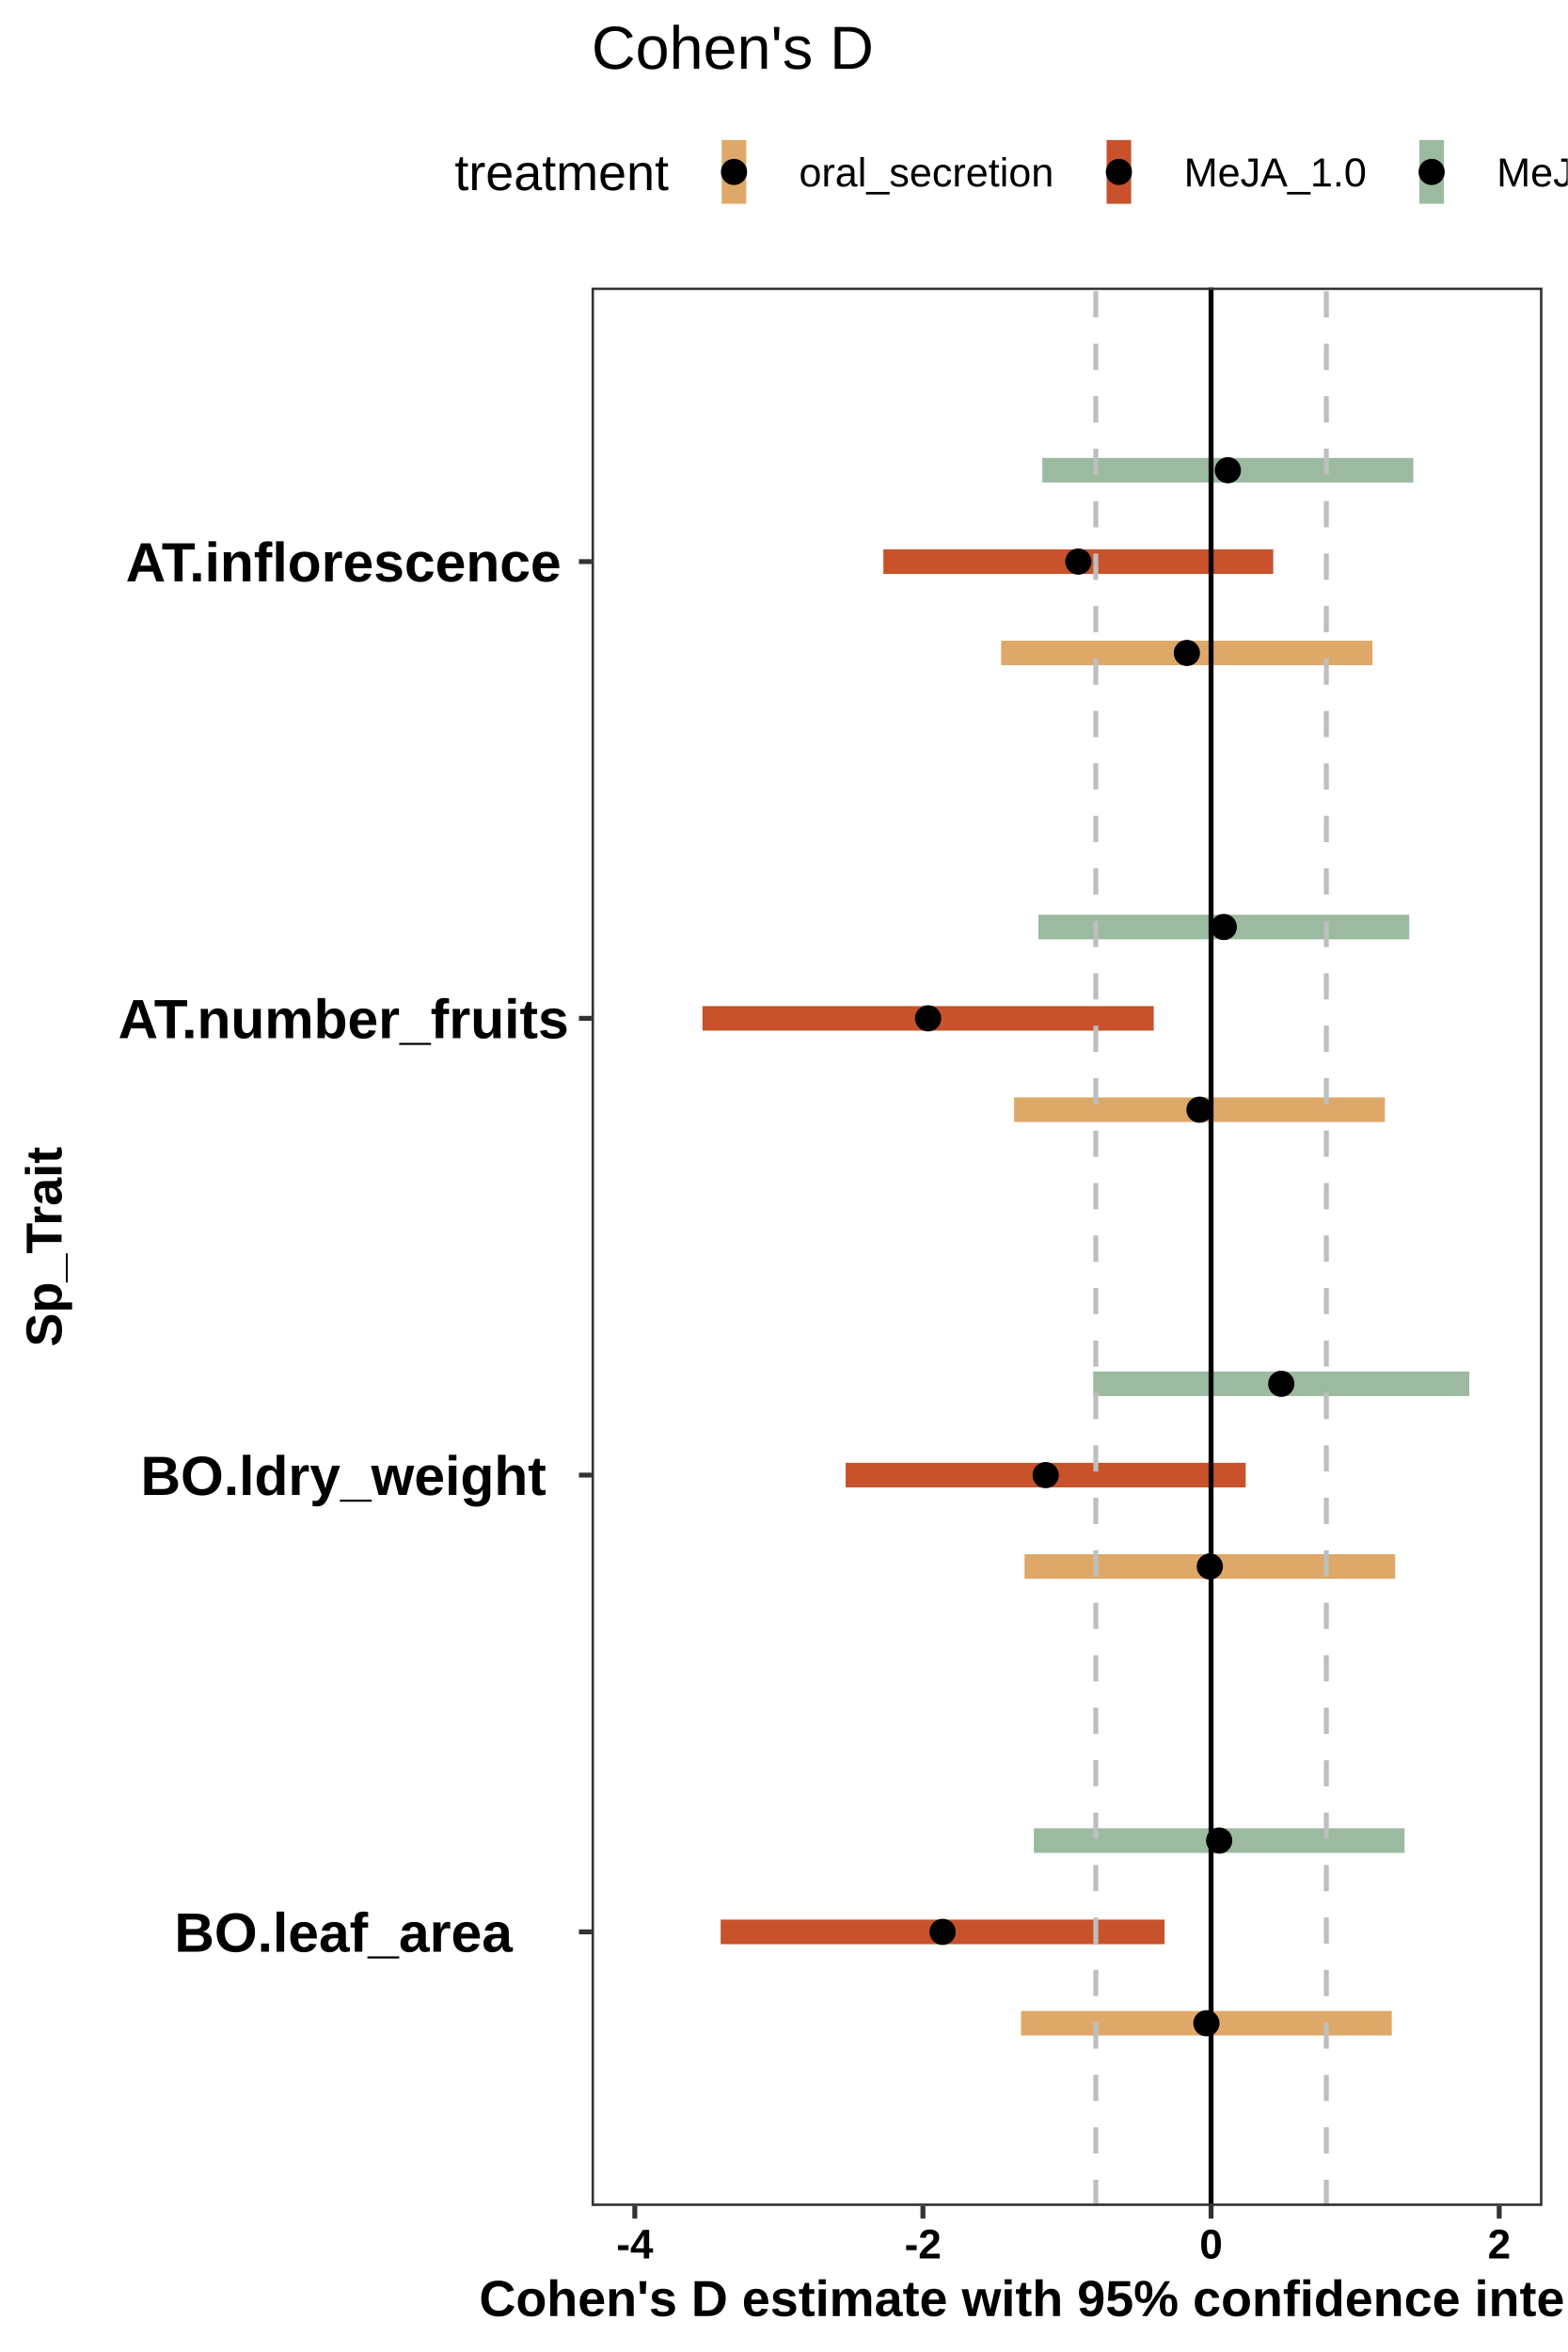
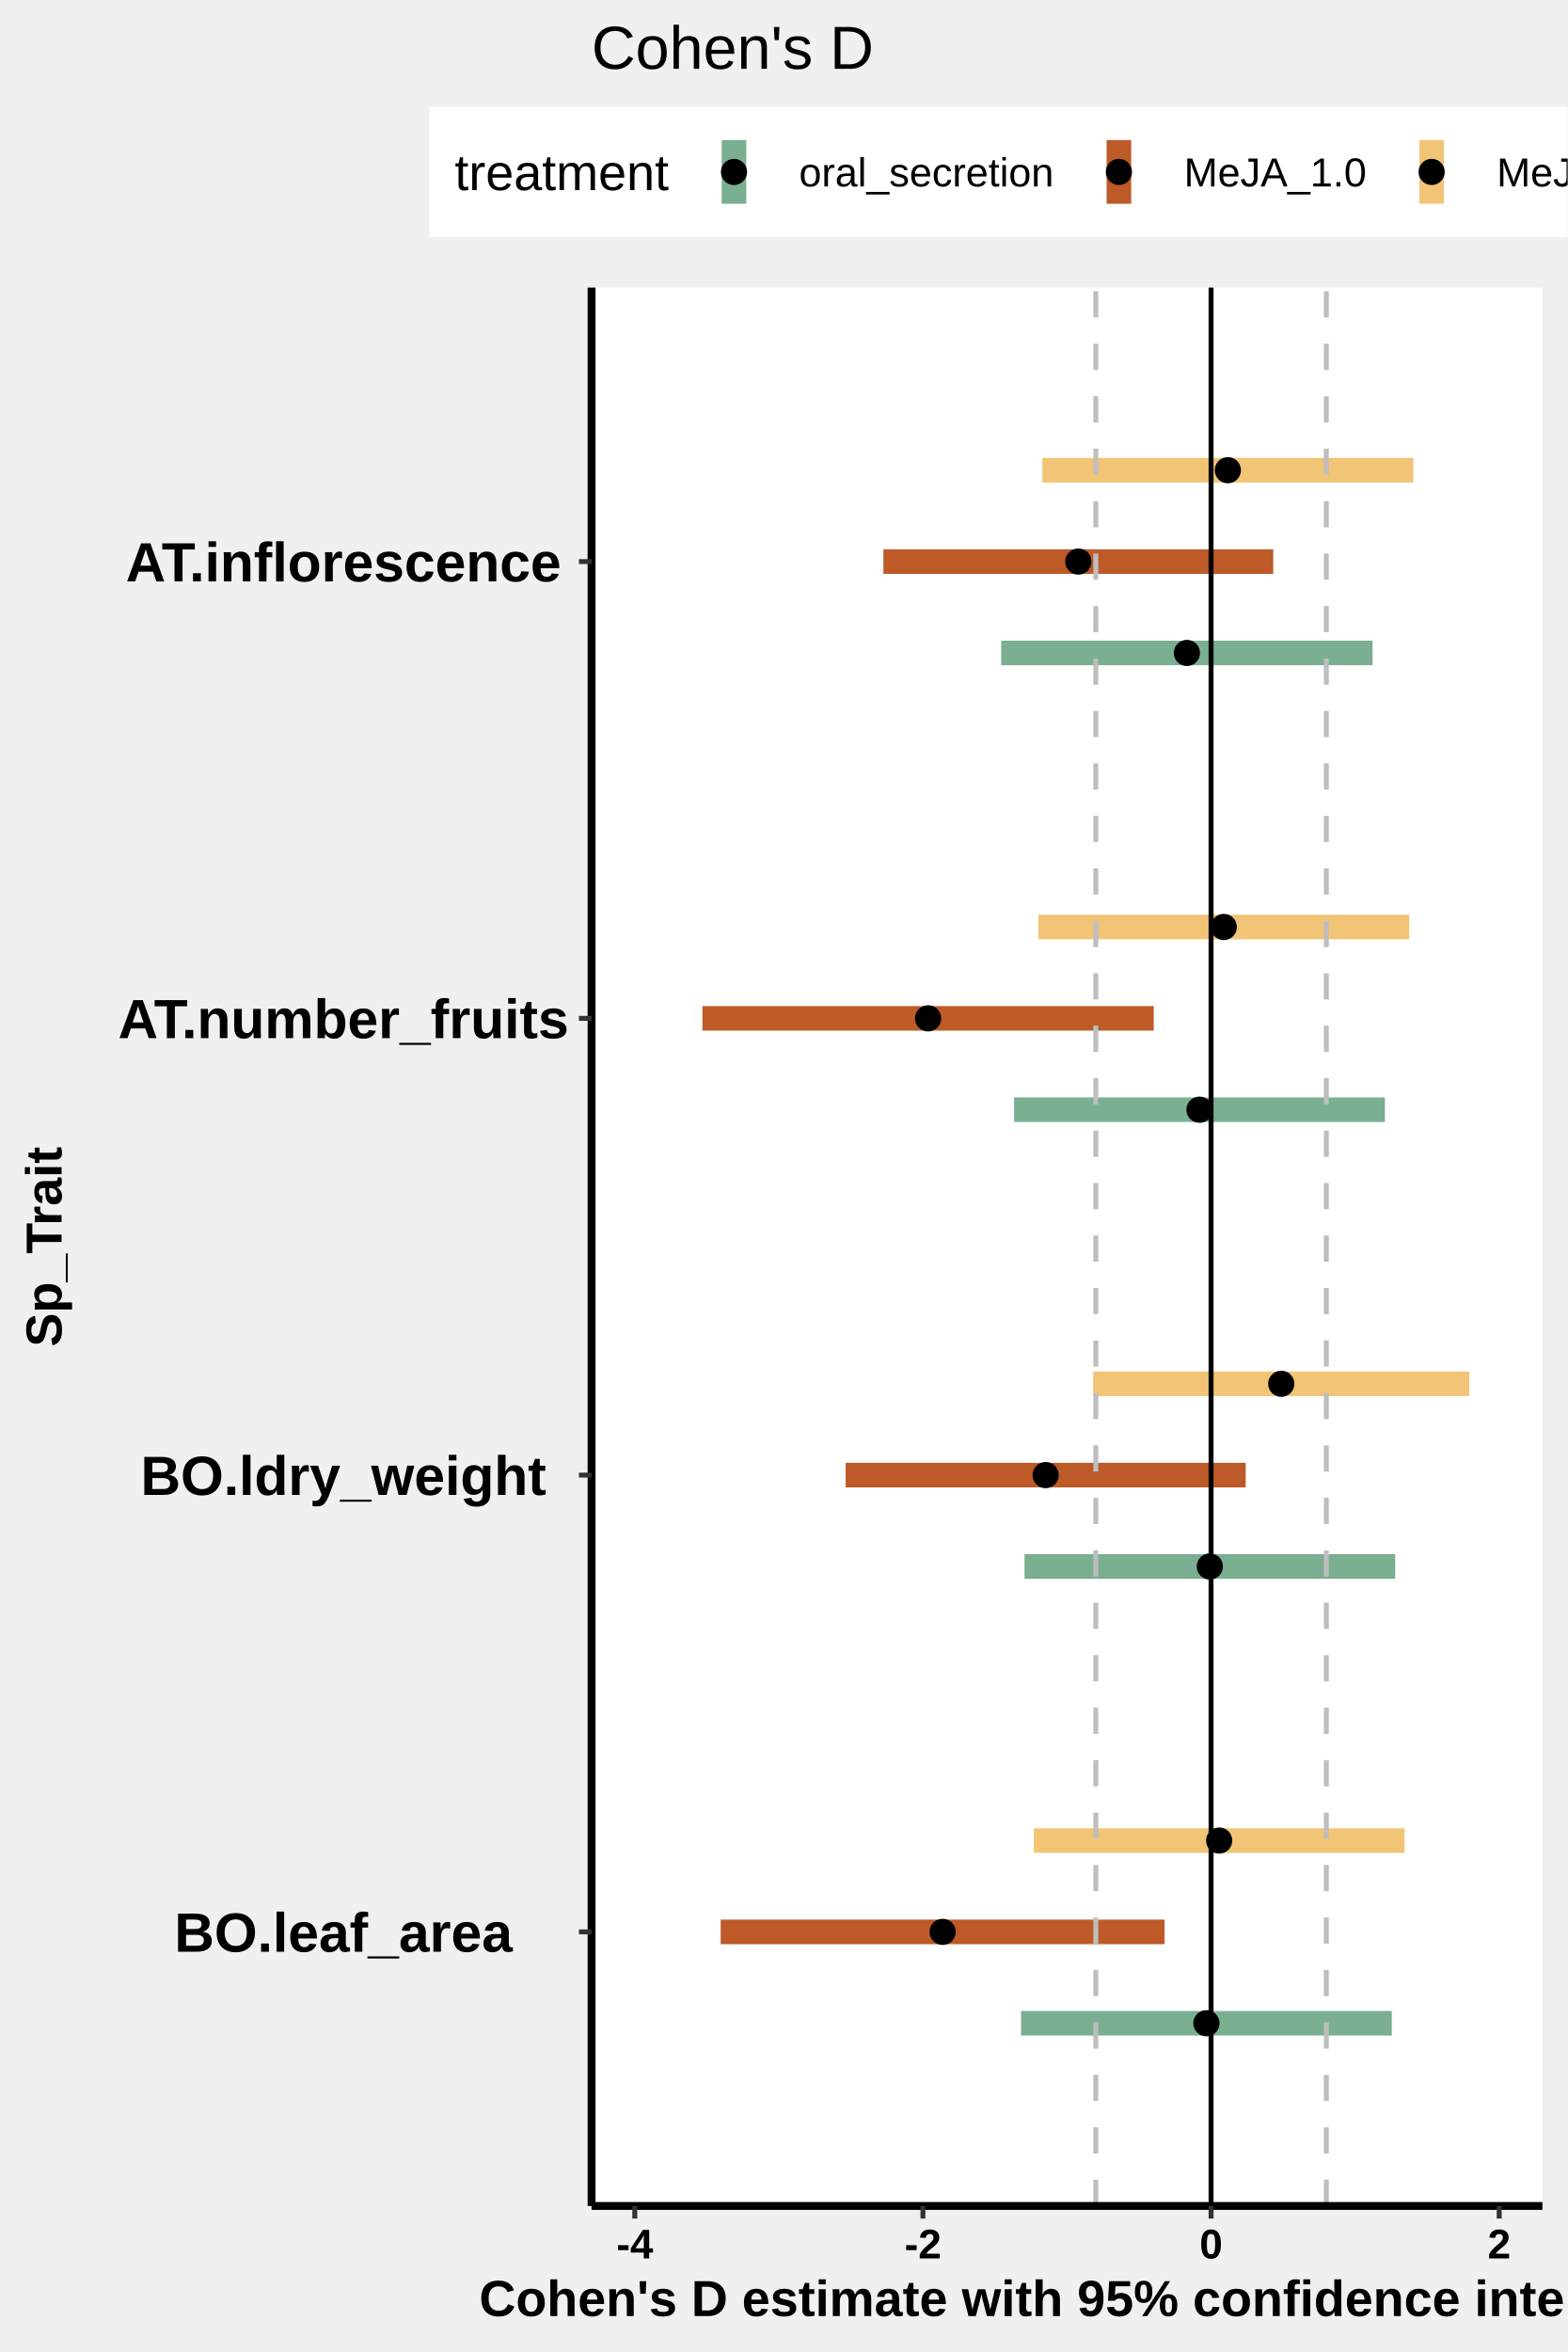
<svg xmlns="http://www.w3.org/2000/svg" class="svglite" width="340.16pt" height="510.24pt" viewBox="0 0 340.16 510.24">
  <defs>
    <style type="text/css">
    .svglite line, .svglite polyline, .svglite polygon, .svglite path, .svglite rect, .svglite circle {
      fill: none;
      stroke: #000000;
      stroke-linecap: round;
      stroke-linejoin: round;
      stroke-miterlimit: 10.00;
    }
    .svglite text {
      white-space: pre;
    }
  </style>
  </defs>
-   <rect width="100%" height="100%" style="stroke: none; fill: #FFFFFF;" />
+   <rect width="100%" height="100%" style="stroke: none; fill: none;" />
  <defs>
    <clipPath id="cpMC4wMHwzNDAuMTZ8MC4wMHw1MTAuMjQ=">
      <rect x="0.00" y="0.00" width="340.16" height="510.24" />
    </clipPath>
  </defs>
  <g clip-path="url(#cpMC4wMHwzNDAuMTZ8MC4wMHw1MTAuMjQ=)">
-     <rect x="0.00" y="0.00" width="340.16" height="510.24" style="stroke-width: 1.07; stroke: #FFFFFF; fill: #FFFFFF;" />
-   </g>
+ </g>
  <defs>
    <clipPath id="cpMTI4LjM2fDMzNC42OHw2Mi4zOHw0NzguNTY=">
      <rect x="128.36" y="62.38" width="206.32" height="416.18" />
    </clipPath>
  </defs>
  <g clip-path="url(#cpMTI4LjM2fDMzNC42OHw2Mi4zOHw0NzguNTY=)">
    <rect x="128.36" y="62.38" width="206.32" height="416.18" style="stroke-width: 1.07; stroke: none; fill: #FFFFFF;" />
-     <line x1="237.20" y1="300.20" x2="318.81" y2="300.20" style="stroke-width: 5.33; stroke: #9BBAA0; stroke-linecap: butt;" />
-     <line x1="183.49" y1="320.01" x2="270.29" y2="320.01" style="stroke-width: 5.33; stroke: #C7522B; stroke-linecap: butt;" />
-     <line x1="222.30" y1="339.83" x2="302.73" y2="339.83" style="stroke-width: 5.33; stroke: #DEA868; stroke-linecap: butt;" />
-     <line x1="224.32" y1="399.29" x2="304.76" y2="399.29" style="stroke-width: 5.33; stroke: #9BBAA0; stroke-linecap: butt;" />
-     <line x1="156.37" y1="419.10" x2="252.69" y2="419.10" style="stroke-width: 5.33; stroke: #C7522B; stroke-linecap: butt;" />
-     <line x1="221.55" y1="438.92" x2="301.99" y2="438.92" style="stroke-width: 5.33; stroke: #DEA868; stroke-linecap: butt;" />
-     <line x1="225.31" y1="201.10" x2="305.78" y2="201.10" style="stroke-width: 5.33; stroke: #9BBAA0; stroke-linecap: butt;" />
-     <line x1="152.42" y1="220.92" x2="250.34" y2="220.92" style="stroke-width: 5.33; stroke: #C7522B; stroke-linecap: butt;" />
-     <line x1="220.04" y1="240.74" x2="300.50" y2="240.74" style="stroke-width: 5.33; stroke: #DEA868; stroke-linecap: butt;" />
-     <line x1="226.17" y1="102.01" x2="306.66" y2="102.01" style="stroke-width: 5.33; stroke: #9BBAA0; stroke-linecap: butt;" />
-     <line x1="191.68" y1="121.83" x2="276.27" y2="121.83" style="stroke-width: 5.33; stroke: #C7522B; stroke-linecap: butt;" />
-     <line x1="217.24" y1="141.65" x2="297.81" y2="141.65" style="stroke-width: 5.33; stroke: #DEA868; stroke-linecap: butt;" />
+     <line x1="237.20" y1="300.20" x2="318.81" y2="300.20" style="stroke-width: 5.33; stroke: #F2C476; stroke-linecap: butt;" />
+     <line x1="183.49" y1="320.01" x2="270.29" y2="320.01" style="stroke-width: 5.33; stroke: #BD5A28; stroke-linecap: butt;" />
+     <line x1="222.30" y1="339.83" x2="302.73" y2="339.83" style="stroke-width: 5.33; stroke: #7AAF91; stroke-linecap: butt;" />
+     <line x1="224.32" y1="399.29" x2="304.76" y2="399.29" style="stroke-width: 5.33; stroke: #F2C476; stroke-linecap: butt;" />
+     <line x1="156.37" y1="419.10" x2="252.69" y2="419.10" style="stroke-width: 5.33; stroke: #BD5A28; stroke-linecap: butt;" />
+     <line x1="221.55" y1="438.92" x2="301.99" y2="438.92" style="stroke-width: 5.33; stroke: #7AAF91; stroke-linecap: butt;" />
+     <line x1="225.31" y1="201.10" x2="305.78" y2="201.10" style="stroke-width: 5.33; stroke: #F2C476; stroke-linecap: butt;" />
+     <line x1="152.42" y1="220.92" x2="250.34" y2="220.92" style="stroke-width: 5.33; stroke: #BD5A28; stroke-linecap: butt;" />
+     <line x1="220.04" y1="240.74" x2="300.50" y2="240.74" style="stroke-width: 5.33; stroke: #7AAF91; stroke-linecap: butt;" />
+     <line x1="226.17" y1="102.01" x2="306.66" y2="102.01" style="stroke-width: 5.33; stroke: #F2C476; stroke-linecap: butt;" />
+     <line x1="191.68" y1="121.83" x2="276.27" y2="121.83" style="stroke-width: 5.33; stroke: #BD5A28; stroke-linecap: butt;" />
+     <line x1="217.24" y1="141.65" x2="297.81" y2="141.65" style="stroke-width: 5.33; stroke: #7AAF91; stroke-linecap: butt;" />
    <line x1="262.78" y1="478.56" x2="262.78" y2="62.38" style="stroke-width: 1.07; stroke-linecap: butt;" />
    <line x1="287.79" y1="478.56" x2="287.79" y2="62.38" style="stroke-width: 1.07; stroke: #BEBEBE; stroke-dasharray: 5.69,5.69; stroke-linecap: butt;" />
    <line x1="237.77" y1="478.56" x2="237.77" y2="62.38" style="stroke-width: 1.07; stroke: #BEBEBE; stroke-dasharray: 5.69,5.69; stroke-linecap: butt;" />
    <circle cx="278.01" cy="300.20" r="2.49" style="stroke-width: 0.71; fill: #000000;" />
    <circle cx="226.89" cy="320.01" r="2.49" style="stroke-width: 0.71; fill: #000000;" />
    <circle cx="262.51" cy="339.83" r="2.49" style="stroke-width: 0.71; fill: #000000;" />
    <circle cx="264.54" cy="399.29" r="2.49" style="stroke-width: 0.71; fill: #000000;" />
    <circle cx="204.53" cy="419.10" r="2.49" style="stroke-width: 0.71; fill: #000000;" />
    <circle cx="261.77" cy="438.92" r="2.49" style="stroke-width: 0.71; fill: #000000;" />
    <circle cx="265.54" cy="201.10" r="2.49" style="stroke-width: 0.71; fill: #000000;" />
    <circle cx="201.38" cy="220.92" r="2.49" style="stroke-width: 0.71; fill: #000000;" />
    <circle cx="260.27" cy="240.74" r="2.49" style="stroke-width: 0.71; fill: #000000;" />
    <circle cx="266.42" cy="102.01" r="2.49" style="stroke-width: 0.71; fill: #000000;" />
    <circle cx="233.98" cy="121.83" r="2.49" style="stroke-width: 0.71; fill: #000000;" />
    <circle cx="257.53" cy="141.65" r="2.49" style="stroke-width: 0.71; fill: #000000;" />
-     <rect x="128.36" y="62.38" width="206.32" height="416.18" style="stroke-width: 1.07; stroke: #333333;" />
  </g>
  <g clip-path="url(#cpMC4wMHwzNDAuMTZ8MC4wMHw1MTAuMjQ=)">
+     <polyline points="128.36,478.56 128.36,62.38 " style="stroke-width: 1.71; stroke-linecap: butt;" />
    <text x="74.53" y="423.40" text-anchor="middle" style="font-size: 12.00px; font-weight: bold; font-family: &quot;Arial&quot;;" textLength="73.39px" lengthAdjust="spacingAndGlyphs">BO.leaf_area</text>
    <text x="74.53" y="324.31" text-anchor="middle" style="font-size: 12.00px; font-weight: bold; font-family: &quot;Arial&quot;;" textLength="88.03px" lengthAdjust="spacingAndGlyphs">BO.ldry_weight</text>
    <text x="74.53" y="225.22" text-anchor="middle" style="font-size: 12.00px; font-weight: bold; font-family: &quot;Arial&quot;;" textLength="97.79px" lengthAdjust="spacingAndGlyphs">AT.number_fruits</text>
    <text x="74.53" y="126.13" text-anchor="middle" style="font-size: 12.00px; font-weight: bold; font-family: &quot;Arial&quot;;" textLength="94.48px" lengthAdjust="spacingAndGlyphs">AT.inflorescence</text>
    <polyline points="125.62,419.10 128.36,419.10 " style="stroke-width: 1.07; stroke: #333333; stroke-linecap: butt;" />
    <polyline points="125.62,320.01 128.36,320.01 " style="stroke-width: 1.07; stroke: #333333; stroke-linecap: butt;" />
    <polyline points="125.62,220.92 128.36,220.92 " style="stroke-width: 1.07; stroke: #333333; stroke-linecap: butt;" />
    <polyline points="125.62,121.83 128.36,121.83 " style="stroke-width: 1.07; stroke: #333333; stroke-linecap: butt;" />
+     <polyline points="128.36,478.56 334.68,478.56 " style="stroke-width: 1.71; stroke-linecap: butt;" />
    <polyline points="137.74,481.30 137.74,478.56 " style="stroke-width: 1.07; stroke: #333333; stroke-linecap: butt;" />
    <polyline points="200.26,481.30 200.26,478.56 " style="stroke-width: 1.07; stroke: #333333; stroke-linecap: butt;" />
    <polyline points="262.78,481.30 262.78,478.56 " style="stroke-width: 1.07; stroke: #333333; stroke-linecap: butt;" />
    <polyline points="325.30,481.30 325.30,478.56 " style="stroke-width: 1.07; stroke: #333333; stroke-linecap: butt;" />
    <text x="137.74" y="489.94" text-anchor="middle" style="font-size: 9.00px; font-weight: bold; font-family: &quot;Arial&quot;;" textLength="8.00px" lengthAdjust="spacingAndGlyphs">-4</text>
    <text x="200.26" y="489.94" text-anchor="middle" style="font-size: 9.00px; font-weight: bold; font-family: &quot;Arial&quot;;" textLength="8.00px" lengthAdjust="spacingAndGlyphs">-2</text>
    <text x="262.78" y="489.94" text-anchor="middle" style="font-size: 9.00px; font-weight: bold; font-family: &quot;Arial&quot;;" textLength="5.00px" lengthAdjust="spacingAndGlyphs">0</text>
    <text x="325.30" y="489.94" text-anchor="middle" style="font-size: 9.00px; font-weight: bold; font-family: &quot;Arial&quot;;" textLength="5.00px" lengthAdjust="spacingAndGlyphs">2</text>
    <text x="231.52" y="502.44" text-anchor="middle" style="font-size: 11.00px; font-weight: bold; font-family: &quot;Arial&quot;;" textLength="255.15px" lengthAdjust="spacingAndGlyphs">Cohen's D estimate with 95% confidence interval</text>
    <text transform="translate(13.36,270.47) rotate(-90)" text-anchor="middle" style="font-size: 11.00px; font-weight: bold; font-family: &quot;Arial&quot;;" textLength="43.42px" lengthAdjust="spacingAndGlyphs">Sp_Trait</text>
    <rect x="93.17" y="23.18" width="276.71" height="28.24" style="stroke-width: 1.07; stroke: none; fill: #FFFFFF;" />
    <text x="98.65" y="41.24" style="font-size: 11.00px; font-family: &quot;Arial&quot;;" textLength="46.49px" lengthAdjust="spacingAndGlyphs">treatment</text>
    <rect x="150.62" y="28.66" width="17.28" height="17.28" style="stroke-width: 1.07; stroke: none; fill: #FFFFFF;" />
-     <line x1="159.26" y1="44.21" x2="159.26" y2="30.38" style="stroke-width: 5.33; stroke: #DEA868; stroke-linecap: butt;" />
+     <line x1="159.26" y1="44.21" x2="159.26" y2="30.38" style="stroke-width: 5.33; stroke: #7AAF91; stroke-linecap: butt;" />
    <circle cx="159.26" cy="37.30" r="2.49" style="stroke-width: 0.71; fill: #000000;" />
    <rect x="234.14" y="28.66" width="17.28" height="17.28" style="stroke-width: 1.07; stroke: none; fill: #FFFFFF;" />
-     <line x1="242.78" y1="44.21" x2="242.78" y2="30.38" style="stroke-width: 5.33; stroke: #C7522B; stroke-linecap: butt;" />
+     <line x1="242.78" y1="44.21" x2="242.78" y2="30.38" style="stroke-width: 5.33; stroke: #BD5A28; stroke-linecap: butt;" />
    <circle cx="242.78" cy="37.30" r="2.49" style="stroke-width: 0.71; fill: #000000;" />
    <rect x="302.00" y="28.66" width="17.28" height="17.28" style="stroke-width: 1.07; stroke: none; fill: #FFFFFF;" />
-     <line x1="310.64" y1="44.21" x2="310.64" y2="30.38" style="stroke-width: 5.33; stroke: #9BBAA0; stroke-linecap: butt;" />
+     <line x1="310.64" y1="44.21" x2="310.64" y2="30.38" style="stroke-width: 5.33; stroke: #F2C476; stroke-linecap: butt;" />
    <circle cx="310.64" cy="37.30" r="2.49" style="stroke-width: 0.71; fill: #000000;" />
    <text x="173.37" y="40.45" style="font-size: 8.80px; font-family: &quot;Arial&quot;;" textLength="55.28px" lengthAdjust="spacingAndGlyphs">oral_secretion</text>
    <text x="256.90" y="40.45" style="font-size: 8.80px; font-family: &quot;Arial&quot;;" textLength="39.63px" lengthAdjust="spacingAndGlyphs">MeJA_1.0</text>
    <text x="324.76" y="40.45" style="font-size: 8.80px; font-family: &quot;Arial&quot;;" textLength="39.63px" lengthAdjust="spacingAndGlyphs">MeJA_0.1</text>
    <text x="128.36" y="14.93" style="font-size: 13.20px; font-family: &quot;Arial&quot;;" textLength="61.18px" lengthAdjust="spacingAndGlyphs">Cohen's D</text>
  </g>
</svg>
